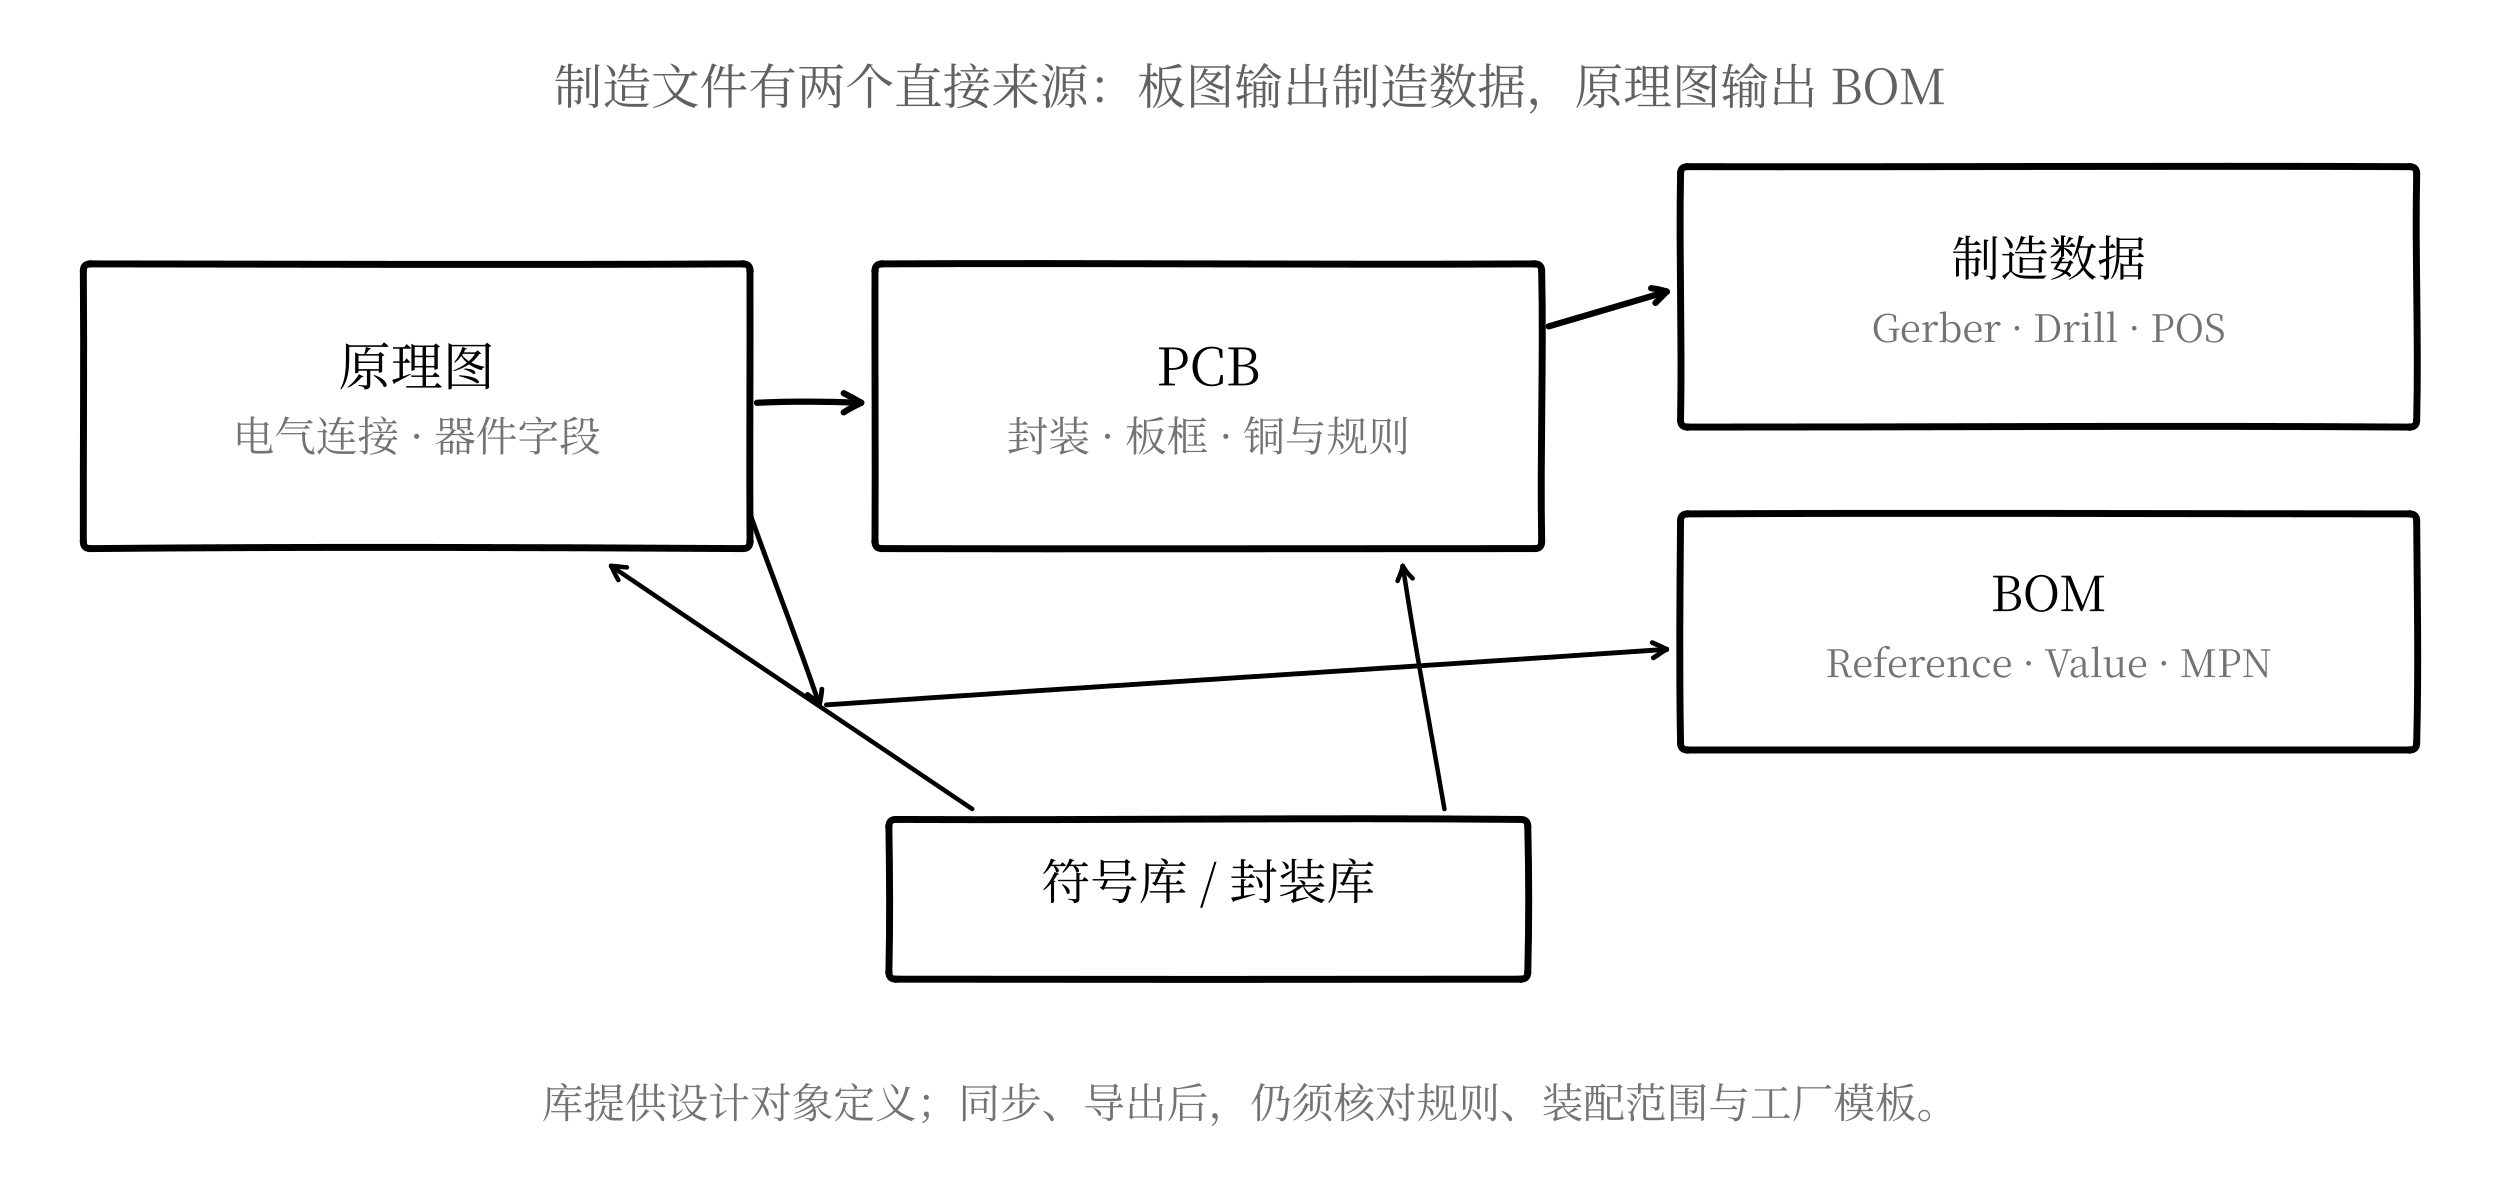
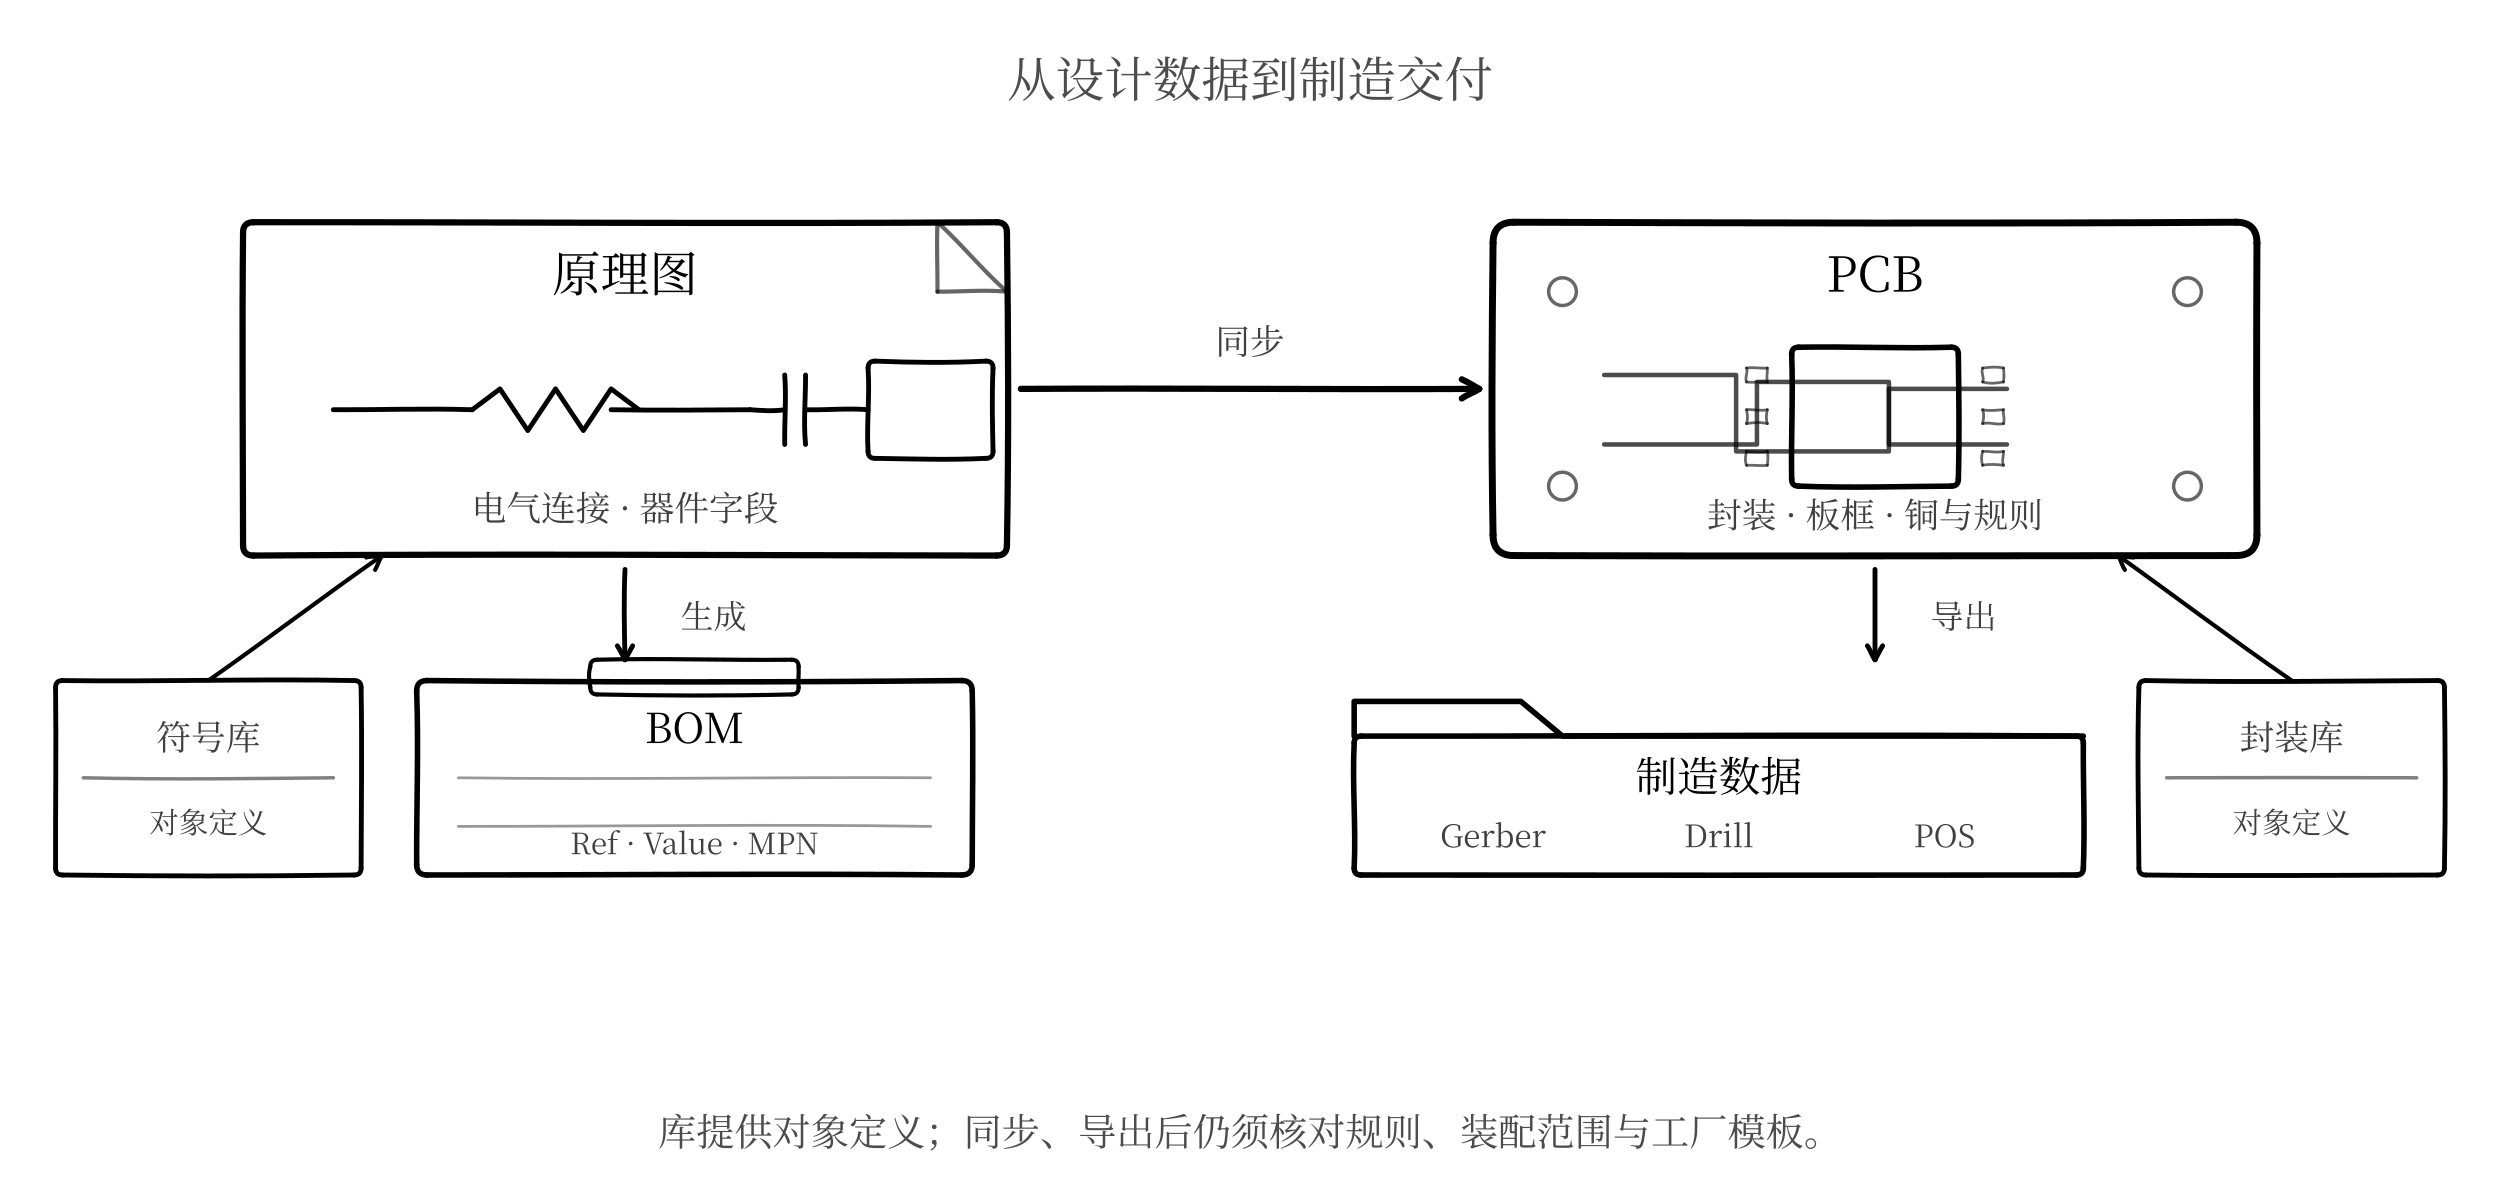
<svg xmlns="http://www.w3.org/2000/svg" viewBox="0 0 720 340" fill="none" stroke="currentColor" stroke-width="2.2" stroke-linecap="round" stroke-linejoin="round">
-   <text x="360" y="30" font-size="14" text-anchor="middle" font-family="Noto Serif CJK SC, Songti SC, SimSun, serif" fill="currentColor" stroke="none" opacity="0.62">制造文件有两个直接来源：板图输出制造数据，原理图输出 BOM</text>
-   <path d="M26 76C88.67 76.1 151.33 76.31 214 76" stroke-width="2" />
-   <path d="M216 78C216.08 104 215.84 130 216 156" stroke-width="2" />
-   <path d="M214 158C151.33 157.63 88.67 157.43 26 158" stroke-width="2" />
-   <path d="M24 156C23.94 130 24.22 104 24 78" stroke-width="2" />
-   <path d="M24 78Q24 76 26 76" stroke-width="2" />
-   <path d="M214 76Q216 76 216 78" stroke-width="2" />
-   <path d="M216 156Q216 158 214 158" stroke-width="2" />
-   <path d="M26 158Q24 158 24 156" stroke-width="2" />
-   <text x="120" y="111" font-size="15" text-anchor="middle" font-family="Noto Serif CJK SC, Songti SC, SimSun, serif" fill="currentColor" stroke="none">原理图</text>
-   <text x="120" y="130" font-size="12" text-anchor="middle" font-family="Noto Serif CJK SC, Songti SC, SimSun, serif" fill="currentColor" stroke="none" opacity="0.55">电气连接 · 器件字段</text>
-   <path d="M254 76C316.67 75.67 379.33 76.33 442 76" stroke-width="2" />
-   <path d="M444 78C444.56 104 443.54 130 444 156" stroke-width="2" />
-   <path d="M442 158C379.33 157.98 316.67 158.16 254 158" stroke-width="2" />
-   <path d="M252 156C252.15 130 251.92 104 252 78" stroke-width="2" />
-   <path d="M252 78Q252 76 254 76" stroke-width="2" />
-   <path d="M442 76Q444 76 444 78" stroke-width="2" />
-   <path d="M444 156Q444 158 442 158" stroke-width="2" />
-   <path d="M254 158Q252 158 252 156" stroke-width="2" />
-   <text x="348" y="111" font-size="15" text-anchor="middle" font-family="Noto Serif CJK SC, Songti SC, SimSun, serif" fill="currentColor" stroke="none">PCB</text>
-   <text x="348" y="130" font-size="12" text-anchor="middle" font-family="Noto Serif CJK SC, Songti SC, SimSun, serif" fill="currentColor" stroke="none" opacity="0.55">封装 · 板框 · 铜与规则</text>
-   <path d="M486 48C555.33 48.14 624.67 47.71 694 48" stroke-width="2" />
-   <path d="M696 50C695.52 73.67 696.59 97.33 696 121" stroke-width="2" />
-   <path d="M694 123C624.67 122.52 555.33 123.04 486 123" stroke-width="2" />
-   <path d="M484 121C484.46 97.33 483.55 73.67 484 50" stroke-width="2" />
-   <path d="M484 50Q484 48 486 48" stroke-width="2" />
-   <path d="M694 48Q696 48 696 50" stroke-width="2" />
-   <path d="M696 121Q696 123 694 123" stroke-width="2" />
-   <path d="M486 123Q484 123 484 121" stroke-width="2" />
-   <text x="590" y="79.5" font-size="14" text-anchor="middle" font-family="Noto Serif CJK SC, Songti SC, SimSun, serif" fill="currentColor" stroke="none">制造数据</text>
-   <text x="590" y="98.5" font-size="11" text-anchor="middle" font-family="Noto Serif CJK SC, Songti SC, SimSun, serif" fill="currentColor" stroke="none" opacity="0.55">Gerber · Drill · POS</text>
-   <path d="M486 148C555.33 147.66 624.67 147.98 694 148" stroke-width="2" />
-   <path d="M696 150C696.17 171.33 696.57 192.67 696 214" stroke-width="2" />
-   <path d="M694 216C624.67 215.97 555.33 216.04 486 216" stroke-width="2" />
-   <path d="M484 214C483.6 192.67 483.82 171.33 484 150" stroke-width="2" />
-   <path d="M484 150Q484 148 486 148" stroke-width="2" />
-   <path d="M694 148Q696 148 696 150" stroke-width="2" />
-   <path d="M696 214Q696 216 694 216" stroke-width="2" />
-   <path d="M486 216Q484 216 484 214" stroke-width="2" />
-   <text x="590" y="176" font-size="14" text-anchor="middle" font-family="Noto Serif CJK SC, Songti SC, SimSun, serif" fill="currentColor" stroke="none">BOM</text>
-   <text x="590" y="195" font-size="11" text-anchor="middle" font-family="Noto Serif CJK SC, Songti SC, SimSun, serif" fill="currentColor" stroke="none" opacity="0.55">Reference · Value · MPN</text>
-   <path d="M218 116C228 115.51 238 115.62 248 116" stroke-width="1.8" />
-   <path d="M248 116C246.38 114.99 244.72 114.07 243 113.25" stroke-width="1.8" />
-   <path d="M248 116C246.31 116.87 244.59 117.69 243 118.75" stroke-width="1.8" />
-   <path d="M446 94C457.34 90.68 468.67 87.34 480 84" stroke-width="1.8" />
-   <path d="M480 84C478.56 83.46 477.07 83.17 475.54 83.02" stroke-width="1.8" />
-   <path d="M480 84C478.88 85.04 477.89 86.19 476.78 87.24" stroke-width="1.8" />
-   <path d="M216 148C222.55 166.38 229.74 184.52 236 203" stroke-width="1.4" />
-   <path d="M236 203C236.28 201.5 236.58 200.01 236.7 198.49" stroke-width="1.4" />
-   <path d="M236 203C234.91 201.94 233.85 200.84 232.57 199.99" stroke-width="1.4" />
-   <path d="M238 203C318.65 197.46 399.35 192.52 480 187" stroke-width="1.4" />
-   <path d="M480 187C478.62 186.35 477.27 185.65 475.86 185.07" stroke-width="1.4" />
-   <path d="M480 187C478.62 187.67 477.48 188.7 476.15 189.46" stroke-width="1.4" />
-   <path d="M258 236C318 236.29 378 235.43 438 236" stroke-width="2" />
-   <path d="M440 238C440.35 252 440.37 266 440 280" stroke-width="2" />
-   <path d="M438 282C378 282.09 318 282.09 258 282" stroke-width="2" />
-   <path d="M256 280C256.34 266 256.22 252 256 238" stroke-width="2" />
-   <path d="M256 238Q256 236 258 236" stroke-width="2" />
-   <path d="M438 236Q440 236 440 238" stroke-width="2" />
-   <path d="M440 280Q440 282 438 282" stroke-width="2" />
-   <path d="M258 282Q256 282 256 280" stroke-width="2" />
-   <text x="348" y="259" font-size="14" text-anchor="middle" font-family="Noto Serif CJK SC, Songti SC, SimSun, serif" fill="currentColor" stroke="none">符号库 / 封装库</text>
-   <path d="M280 233C245.36 209.62 210.59 186.45 176 163" stroke-width="1.3" />
-   <path d="M176 163C176.75 164.32 177.25 165.78 178.09 167.06" stroke-width="1.3" />
-   <path d="M176 163C177.53 163.01 179.03 163.31 180.55 163.41" stroke-width="1.3" />
-   <path d="M416 233C412 209.67 407.55 186.41 404 163" stroke-width="1.3" />
-   <path d="M404 163C403.73 164.52 403.02 165.88 402.51 167.31" stroke-width="1.3" />
-   <path d="M404 163C404.78 164.32 405.7 165.53 406.84 166.57" stroke-width="1.3" />
-   <text x="360" y="322" font-size="12" text-anchor="middle" font-family="Noto Serif CJK SC, Songti SC, SimSun, serif" fill="currentColor" stroke="none" opacity="0.55">库提供设计对象定义；同步、导出后，仍须核对规则、装配范围与工厂模板。</text>
+   <text x="360" y="28" font-size="14" text-anchor="middle" font-family="Noto Serif CJK SC, Songti SC, SimSun, serif" fill="currentColor" stroke="none" opacity="0.7">从设计数据到制造交付</text>
+   <path d="M73 64C144.33 63.94 215.67 64.52 287 64" stroke-width="1.8" />
+   <path d="M290 67C290.41 97 290.51 127 290 157" stroke-width="1.8" />
+   <path d="M287 160C215.67 159.94 144.33 159.46 73 160" stroke-width="1.8" />
+   <path d="M70 157C69.97 127 69.69 97 70 67" stroke-width="1.8" />
+   <path d="M70 67Q70 64 73 64" stroke-width="1.8" />
+   <path d="M287 64Q290 64 290 67" stroke-width="1.8" />
+   <path d="M290 157Q290 160 287 160" stroke-width="1.8" />
+   <path d="M73 160Q70 160 70 157" stroke-width="1.8" />
+   <path d="M270 64C277 70.33 282.89 77.77 290 84" stroke-width="1.2" opacity="0.6" />
+   <path d="M270 64C269.69 70.67 270.04 77.33 270 84" stroke-width="1.2" opacity="0.6" />
+   <path d="M270 84C276.67 84.04 283.33 83.4 290 84" stroke-width="1.2" opacity="0.6" />
+   <text x="180" y="84" font-size="14" text-anchor="middle" font-family="Noto Serif CJK SC, Songti SC, SimSun, serif" fill="currentColor" stroke="none">原理图</text>
+   <path d="M96 118C109.33 118.07 122.67 117.57 136 118" stroke-width="1.4" />
+   <path d="M136 118l8-6 8 12 8-12 8 12 8-12 8 6" stroke-width="1.4" />
+   <path d="M176 118C189.33 118.21 202.67 118.11 216 118" stroke-width="1.4" />
+   <path d="M226 108C226.52 114.67 225.88 121.33 226 128" stroke-width="1.4" />
+   <path d="M232 108C232.04 114.67 231.35 121.33 232 128" stroke-width="1.4" />
+   <path d="M216 118C219.33 118.23 222.67 118.5 226 118" stroke-width="1.4" />
+   <path d="M232 118C238 118.16 244 117.5 250 118" stroke-width="1.4" />
+   <path d="M252 104C262.67 104.42 273.33 104.56 284 104" stroke-width="1.4" />
+   <path d="M286 106C285.63 114 285.81 122 286 130" stroke-width="1.4" />
+   <path d="M284 132C273.33 132.53 262.67 132.17 252 132" stroke-width="1.4" />
+   <path d="M250 130C249.53 122 250.55 114 250 106" stroke-width="1.4" />
+   <path d="M250 106Q250 104 252 104" stroke-width="1.4" />
+   <path d="M284 104Q286 104 286 106" stroke-width="1.4" />
+   <path d="M286 130Q286 132 284 132" stroke-width="1.4" />
+   <path d="M252 132Q250 132 250 130" stroke-width="1.4" />
+   <text x="180" y="150" font-size="10" text-anchor="middle" font-family="Noto Serif CJK SC, Songti SC, SimSun, serif" fill="currentColor" stroke="none" opacity="0.75">电气连接 · 器件字段</text>
+   <path d="M436 64C505.33 64.22 574.67 64.42 644 64" stroke-width="2" />
+   <path d="M650 70C649.86 98 649.9 126 650 154" stroke-width="2" />
+   <path d="M644 160C574.67 160.02 505.33 160.25 436 160" stroke-width="2" />
+   <path d="M430 154C429.49 126 429.7 98 430 70" stroke-width="2" />
+   <path d="M430 70Q430 64 436 64" stroke-width="2" />
+   <path d="M644 64Q650 64 650 70" stroke-width="2" />
+   <path d="M650 154Q650 160 644 160" stroke-width="2" />
+   <path d="M436 160Q430 160 430 154" stroke-width="2" />
+   <path d="M450 80C452.21 80 454 81.79 454 84C454 86.21 452.21 88 450 88C447.79 88 446 86.21 446 84C446 81.79 447.79 80 450 80Z" stroke-width="1" opacity="0.6" />
+   <path d="M630 80C632.21 80 634 81.79 634 84C634 86.21 632.21 88 630 88C627.79 88 626 86.21 626 84C626 81.79 627.79 80 630 80Z" stroke-width="1" opacity="0.6" />
+   <path d="M450 136C452.21 136 454 137.79 454 140C454 142.21 452.21 144 450 144C447.79 144 446 142.21 446 140C446 137.79 447.79 136 450 136Z" stroke-width="1" opacity="0.6" />
+   <path d="M630 136C632.21 136 634 137.79 634 140C634 142.21 632.21 144 630 144C627.79 144 626 142.21 626 140C626 137.79 627.79 136 630 136Z" stroke-width="1" opacity="0.6" />
+   <text x="540" y="84" font-size="14" text-anchor="middle" font-family="Noto Serif CJK SC, Songti SC, SimSun, serif" fill="currentColor" stroke="none">PCB</text>
+   <path d="M462 108h38v22h44v-18h34" stroke-width="1.3" opacity="0.7" />
+   <path d="M462 128h44v-18h38v18h34" stroke-width="1.3" opacity="0.7" />
+   <path d="M518 100C532.67 99.73 547.33 100.44 562 100" stroke-width="1.6" />
+   <path d="M564 102C564.15 114 564.34 126 564 138" stroke-width="1.6" />
+   <path d="M562 140C547.33 140.09 532.67 140.59 518 140" stroke-width="1.6" />
+   <path d="M516 138C515.78 126 516.46 114 516 102" stroke-width="1.6" />
+   <path d="M516 102Q516 100 518 100" stroke-width="1.6" />
+   <path d="M562 100Q564 100 564 102" stroke-width="1.6" />
+   <path d="M564 138Q564 140 562 140" stroke-width="1.6" />
+   <path d="M518 140Q516 140 516 138" stroke-width="1.6" />
+   <path d="M503 106C505 105.68 507 106.17 509 106" stroke-width="0.8" opacity="0.6" />
+   <path d="M509 106C509.06 107.33 508.7 108.67 509 110" stroke-width="0.8" opacity="0.6" />
+   <path d="M509 110C507 109.81 505 110.31 503 110" stroke-width="0.8" opacity="0.6" />
+   <path d="M503 110C502.43 108.67 503.5 107.33 503 106" stroke-width="0.8" opacity="0.6" />
+   <path d="M503 118C505 117.82 507 118.44 509 118" stroke-width="0.8" opacity="0.6" />
+   <path d="M509 118C508.68 119.33 508.57 120.67 509 122" stroke-width="0.8" opacity="0.6" />
+   <path d="M509 122C507 121.53 505 121.66 503 122" stroke-width="0.8" opacity="0.6" />
+   <path d="M503 122C503.45 120.67 503.26 119.33 503 118" stroke-width="0.8" opacity="0.6" />
+   <path d="M503 130C505 130.08 507 130.34 509 130" stroke-width="0.8" opacity="0.6" />
+   <path d="M509 130C509.29 131.33 509.14 132.67 509 134" stroke-width="0.8" opacity="0.6" />
+   <path d="M509 134C507 134.25 505 133.88 503 134" stroke-width="0.8" opacity="0.6" />
+   <path d="M503 134C502.48 132.67 502.68 131.33 503 130" stroke-width="0.8" opacity="0.6" />
+   <path d="M571 106C573 105.76 575 105.54 577 106" stroke-width="0.8" opacity="0.6" />
+   <path d="M577 106C577.15 107.33 577.2 108.67 577 110" stroke-width="0.8" opacity="0.6" />
+   <path d="M577 110C575 110.37 573 110.58 571 110" stroke-width="0.8" opacity="0.6" />
+   <path d="M571 110C571.56 108.67 570.43 107.33 571 106" stroke-width="0.8" opacity="0.6" />
+   <path d="M571 118C573 118.45 575 118.09 577 118" stroke-width="0.8" opacity="0.6" />
+   <path d="M577 118C576.76 119.33 577.49 120.67 577 122" stroke-width="0.8" opacity="0.6" />
+   <path d="M577 122C575 122.48 573 121.47 571 122" stroke-width="0.8" opacity="0.6" />
+   <path d="M571 122C571.28 120.67 571.48 119.33 571 118" stroke-width="0.8" opacity="0.6" />
+   <path d="M571 130C573 129.91 575 130.47 577 130" stroke-width="0.8" opacity="0.6" />
+   <path d="M577 130C577.08 131.33 576.44 132.67 577 134" stroke-width="0.8" opacity="0.6" />
+   <path d="M577 134C575 133.74 573 133.61 571 134" stroke-width="0.8" opacity="0.6" />
+   <path d="M571 134C570.56 132.67 570.6 131.33 571 130" stroke-width="0.8" opacity="0.6" />
+   <text x="540" y="152" font-size="10" text-anchor="middle" font-family="Noto Serif CJK SC, Songti SC, SimSun, serif" fill="currentColor" stroke="none" opacity="0.75">封装 · 板框 · 铜与规则</text>
+   <path d="M294 112C338 111.74 382 112.23 426 112" stroke-width="1.8" />
+   <path d="M426 112C424.34 111.07 422.74 110.03 421 109.25" stroke-width="1.8" />
+   <path d="M426 112C424.43 113.08 422.56 113.64 421 114.75" stroke-width="1.8" />
+   <text x="360" y="102" font-size="10" text-anchor="middle" font-family="Noto Serif CJK SC, Songti SC, SimSun, serif" fill="currentColor" stroke="none" opacity="0.75">同步</text>
+   <path d="M180 164C179.61 172.67 179.81 181.33 180 190" stroke-width="1.4" />
+   <path d="M180 190C180.73 188.67 181.51 187.36 182.2 186" stroke-width="1.4" />
+   <path d="M180 190C179.28 188.66 178.61 187.29 177.8 186" stroke-width="1.4" />
+   <text x="196" y="181" font-size="9.5" text-anchor="start" font-family="Noto Serif CJK SC, Songti SC, SimSun, serif" fill="currentColor" stroke="none" opacity="0.75">生成</text>
+   <path d="M540 164C540.03 172.67 539.98 181.33 540 190" stroke-width="1.4" />
+   <path d="M540 190C540.79 188.7 541.36 187.27 542.2 186" stroke-width="1.4" />
+   <path d="M540 190C539.05 188.78 538.72 187.23 537.8 186" stroke-width="1.4" />
+   <text x="556" y="181" font-size="9.5" text-anchor="start" font-family="Noto Serif CJK SC, Songti SC, SimSun, serif" fill="currentColor" stroke="none" opacity="0.75">导出</text>
+   <path d="M123 196C174.33 196.52 225.67 196.51 277 196" stroke-width="1.6" />
+   <path d="M280 199C280.35 215.67 280.01 232.33 280 249" stroke-width="1.6" />
+   <path d="M277 252C225.67 251.54 174.33 252.02 123 252" stroke-width="1.6" />
+   <path d="M120 249C119.93 232.33 120.59 215.67 120 199" stroke-width="1.6" />
+   <path d="M120 199Q120 196 123 196" stroke-width="1.6" />
+   <path d="M277 196Q280 196 280 199" stroke-width="1.6" />
+   <path d="M280 249Q280 252 277 252" stroke-width="1.6" />
+   <path d="M123 252Q120 252 120 249" stroke-width="1.6" />
+   <path d="M172 190C190.67 189.5 209.33 190.23 228 190" stroke-width="1.2" />
+   <path d="M230 192C230.12 194 229.8 196 230 198" stroke-width="1.2" />
+   <path d="M228 200C209.33 200.45 190.67 200.38 172 200" stroke-width="1.2" />
+   <path d="M170 198C169.63 196 169.42 194 170 192" stroke-width="1.2" />
+   <path d="M170 192Q170 190 172 190" stroke-width="1.2" />
+   <path d="M228 190Q230 190 230 192" stroke-width="1.2" />
+   <path d="M230 198Q230 200 228 200" stroke-width="1.2" />
+   <path d="M172 200Q170 200 170 198" stroke-width="1.2" />
+   <text x="200" y="214" font-size="12" text-anchor="middle" font-family="Noto Serif CJK SC, Songti SC, SimSun, serif" fill="currentColor" stroke="none">BOM</text>
+   <path d="M132 224C177.33 224.6 222.67 223.73 268 224" stroke-width="0.8" opacity="0.4" />
+   <path d="M132 238C177.33 238.02 222.67 237.31 268 238" stroke-width="0.8" opacity="0.4" />
+   <text x="200" y="246" font-size="8.5" text-anchor="middle" font-family="Noto Serif CJK SC, Songti SC, SimSun, serif" fill="currentColor" stroke="none" opacity="0.75">Ref · Value · MPN</text>
+   <path d="M390 212V202h48l12 10h150" stroke-width="1.6" />
+   <path d="M392 212C460.67 212.1 529.33 211.4 598 212" stroke-width="1.6" />
+   <path d="M600 214C599.91 226 600.5 238 600 250" stroke-width="1.6" />
+   <path d="M598 252C529.33 252.07 460.67 252.1 392 252" stroke-width="1.6" />
+   <path d="M390 250C390.57 238 389.41 226 390 214" stroke-width="1.6" />
+   <path d="M390 214Q390 212 392 212" stroke-width="1.6" />
+   <path d="M598 212Q600 212 600 214" stroke-width="1.6" />
+   <path d="M600 250Q600 252 598 252" stroke-width="1.6" />
+   <path d="M392 252Q390 252 390 250" stroke-width="1.6" />
+   <text x="495" y="228" font-size="12" text-anchor="middle" font-family="Noto Serif CJK SC, Songti SC, SimSun, serif" fill="currentColor" stroke="none">制造数据</text>
+   <text x="430" y="244" font-size="9" text-anchor="middle" font-family="Noto Serif CJK SC, Songti SC, SimSun, serif" fill="currentColor" stroke="none" opacity="0.75">Gerber</text>
+   <text x="495" y="244" font-size="9" text-anchor="middle" font-family="Noto Serif CJK SC, Songti SC, SimSun, serif" fill="currentColor" stroke="none" opacity="0.75">Drill</text>
+   <text x="560" y="244" font-size="9" text-anchor="middle" font-family="Noto Serif CJK SC, Songti SC, SimSun, serif" fill="currentColor" stroke="none" opacity="0.75">POS</text>
+   <path d="M18 196C46 196.38 74 195.45 102 196" stroke-width="1.4" />
+   <path d="M104 198C104.3 215.33 104.04 232.67 104 250" stroke-width="1.4" />
+   <path d="M102 252C74 252.38 46 252.35 18 252" stroke-width="1.4" />
+   <path d="M16 250C15.94 232.67 16.23 215.33 16 198" stroke-width="1.4" />
+   <path d="M16 198Q16 196 18 196" stroke-width="1.4" />
+   <path d="M102 196Q104 196 104 198" stroke-width="1.4" />
+   <path d="M104 250Q104 252 102 252" stroke-width="1.4" />
+   <path d="M18 252Q16 252 16 250" stroke-width="1.4" />
+   <path d="M24 224C48 224.56 72 224.24 96 224" stroke-width="1" opacity="0.5" />
+   <text x="60" y="216" font-size="10" text-anchor="middle" font-family="Noto Serif CJK SC, Songti SC, SimSun, serif" fill="currentColor" stroke="none" opacity="0.75">符号库</text>
+   <text x="60" y="240" font-size="8.5" text-anchor="middle" font-family="Noto Serif CJK SC, Songti SC, SimSun, serif" fill="currentColor" stroke="none" opacity="0.75">对象定义</text>
+   <path d="M618 196C646 196.56 674 196.13 702 196" stroke-width="1.4" />
+   <path d="M704 198C704.23 215.33 704.33 232.67 704 250" stroke-width="1.4" />
+   <path d="M702 252C674 252.04 646 252.34 618 252" stroke-width="1.4" />
+   <path d="M616 250C615.88 232.67 615.49 215.33 616 198" stroke-width="1.4" />
+   <path d="M616 198Q616 196 618 196" stroke-width="1.4" />
+   <path d="M702 196Q704 196 704 198" stroke-width="1.4" />
+   <path d="M704 250Q704 252 702 252" stroke-width="1.4" />
+   <path d="M618 252Q616 252 616 250" stroke-width="1.4" />
+   <path d="M624 224C648 223.92 672 223.94 696 224" stroke-width="1" opacity="0.5" />
+   <text x="660" y="216" font-size="10" text-anchor="middle" font-family="Noto Serif CJK SC, Songti SC, SimSun, serif" fill="currentColor" stroke="none" opacity="0.75">封装库</text>
+   <text x="660" y="240" font-size="8.5" text-anchor="middle" font-family="Noto Serif CJK SC, Songti SC, SimSun, serif" fill="currentColor" stroke="none" opacity="0.75">对象定义</text>
+   <path d="M60 196C76.84 184.24 93.15 171.75 110 160" stroke-width="1.2" />
+   <path d="M110 160C108.52 160.43 106.95 160.12 105.47 160.55" stroke-width="1.2" />
+   <path d="M110 160C109.21 161.31 108.77 162.79 108.04 164.12" stroke-width="1.2" />
+   <path d="M660 196C643.07 184.37 626.72 171.93 610 160" stroke-width="1.2" />
+   <path d="M610 160C610.81 161.3 611.11 162.84 611.96 164.12" stroke-width="1.2" />
+   <path d="M610 160C611.54 159.98 613 160.54 614.53 160.55" stroke-width="1.2" />
+   <text x="360" y="330" font-size="11" text-anchor="middle" font-family="Noto Serif CJK SC, Songti SC, SimSun, serif" fill="currentColor" stroke="none" opacity="0.7">库提供对象定义；同步、导出后仍须核对规则、装配范围与工厂模板。</text>
</svg>
